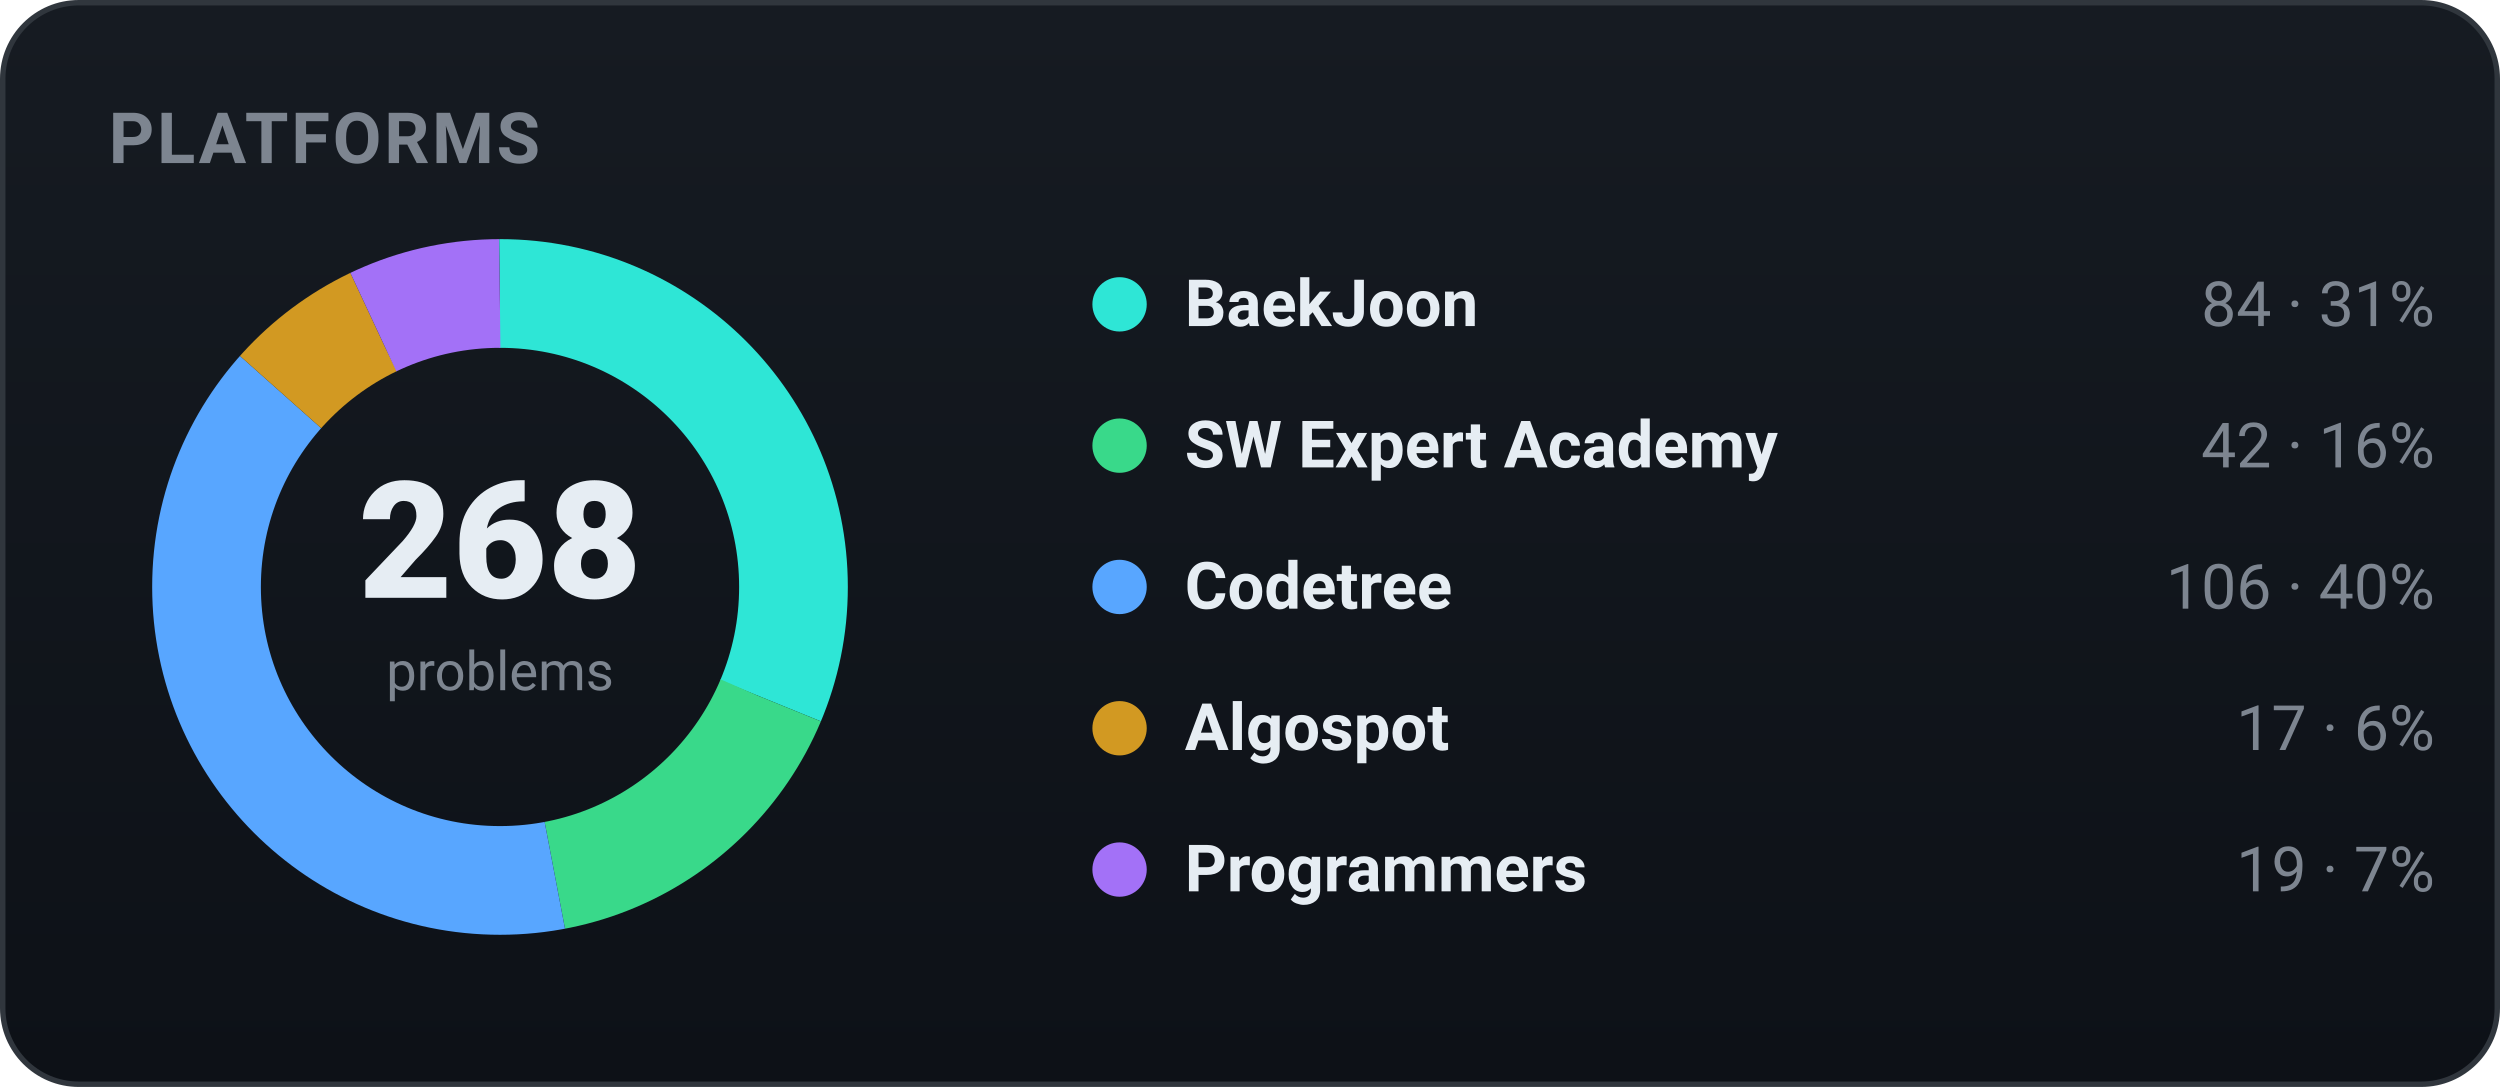
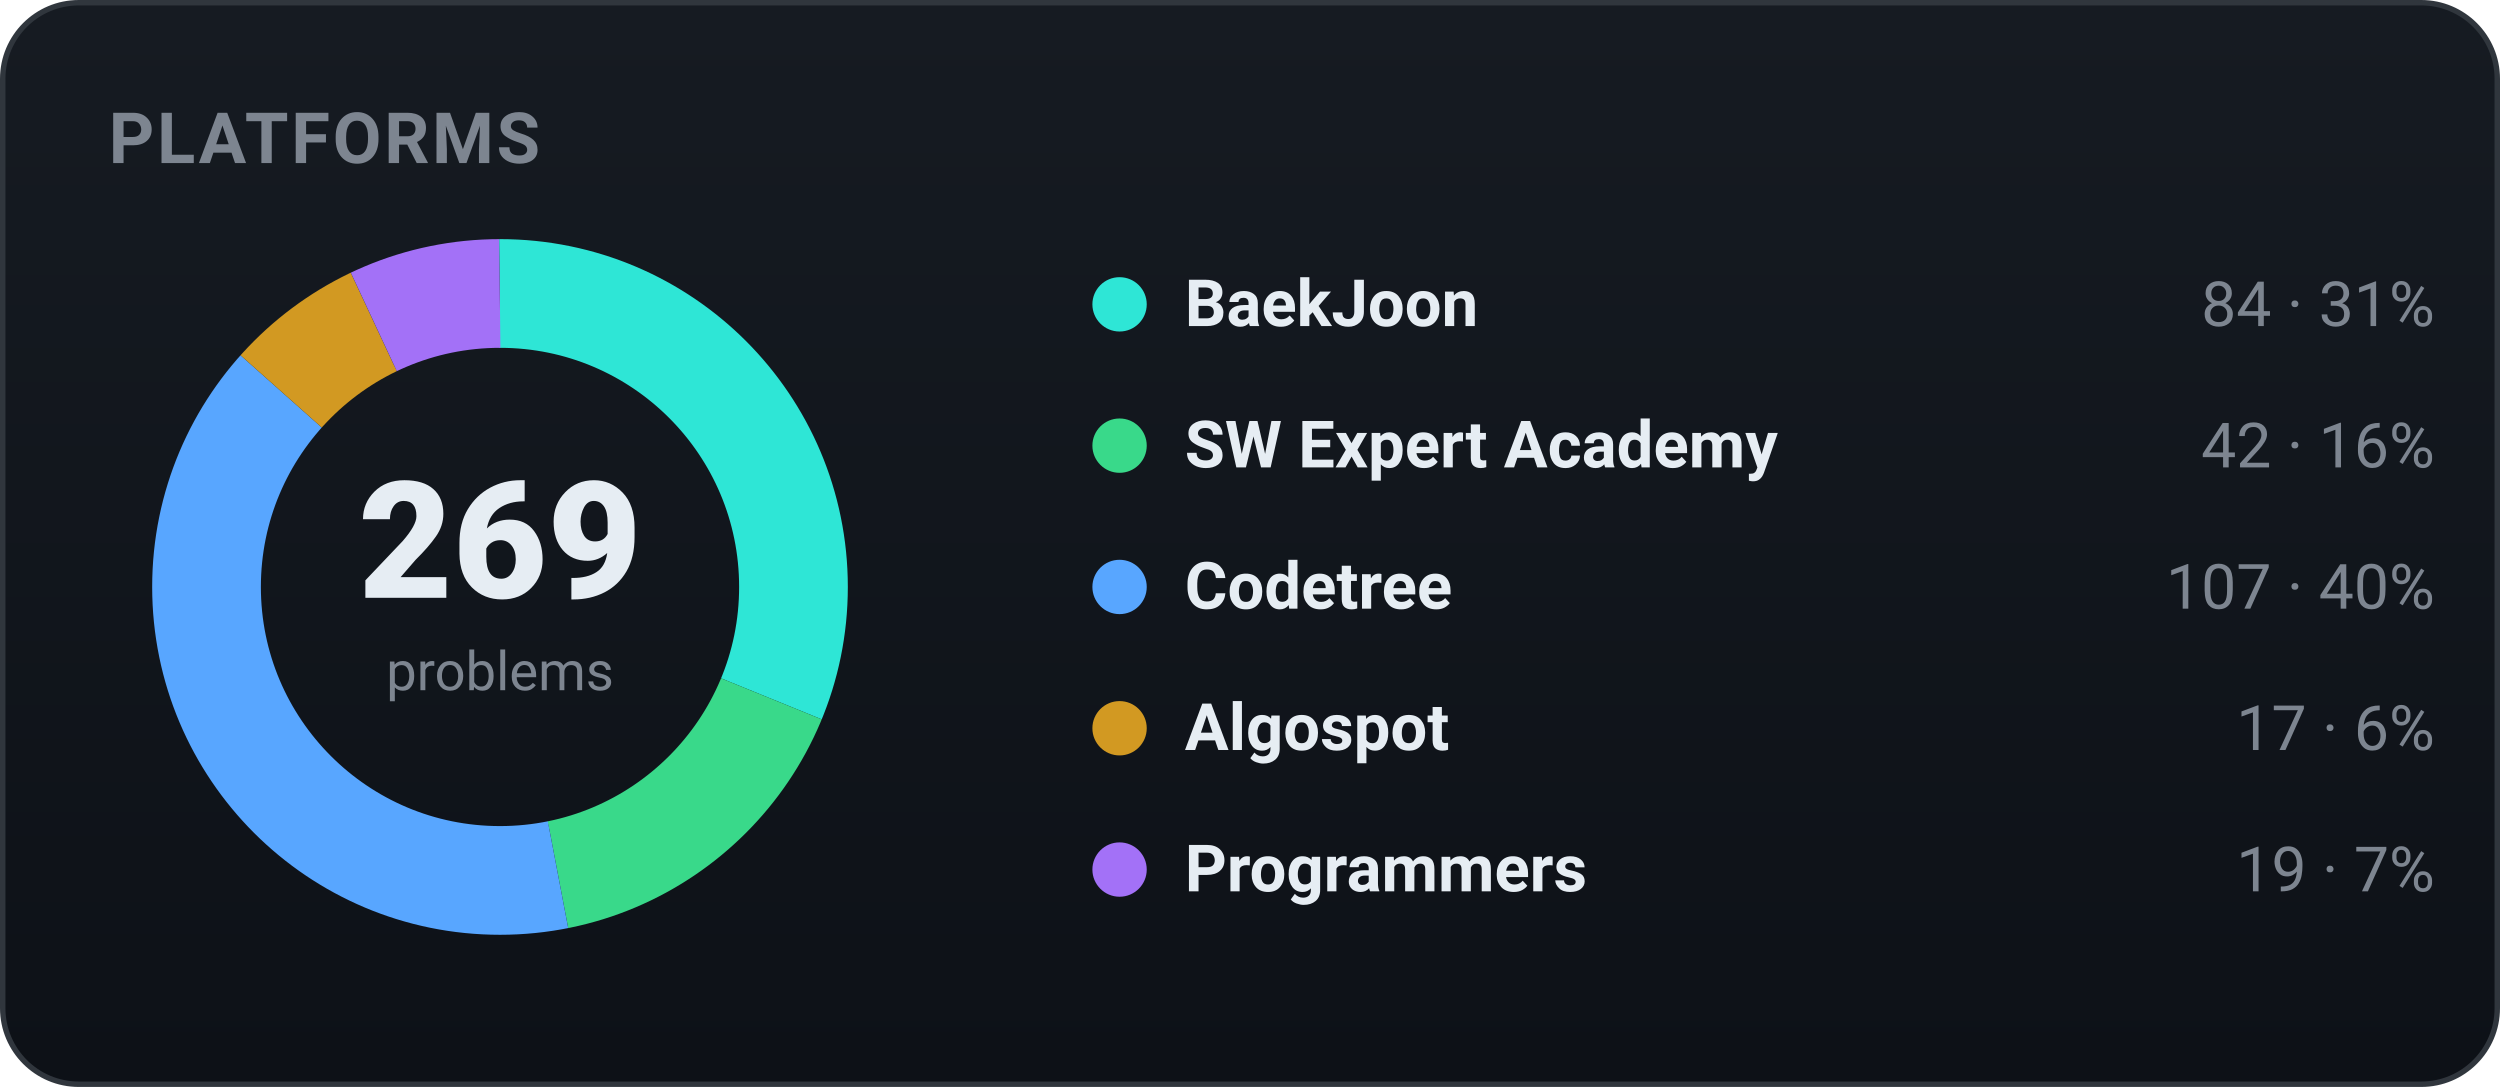
<svg xmlns="http://www.w3.org/2000/svg" width="460" height="200" viewBox="0 0 460 200" role="img" font-family="-apple-system,BlinkMacSystemFont,'Segoe UI',Roboto,'Apple SD Gothic Neo','Malgun Gothic',sans-serif">
  <defs>
    <linearGradient id="bgg" x1="0" y1="0" x2="0" y2="1">
      <stop offset="0" stop-color="#161b22" />
      <stop offset="1" stop-color="#0d1117" />
    </linearGradient>
  </defs>
  <rect x="0.5" y="0.5" width="459" height="199" rx="14" fill="url(#bgg)" stroke="#30363d" />
  <text x="20" y="30" font-family="-apple-system,BlinkMacSystemFont,'Segoe UI',Roboto,'Apple SD Gothic Neo','Malgun Gothic',sans-serif" font-size="13" font-weight="700" fill="#7d8590" letter-spacing="0.5">PLATFORMS</text>
-   <circle cx="92" cy="108" r="54" fill="none" stroke="#2ee6d6" stroke-width="20" stroke-dasharray="106.35 232.95" stroke-dashoffset="-0.00" transform="rotate(-90 92 108)" />
-   <circle cx="92" cy="108" r="54" fill="none" stroke="#39d98a" stroke-width="20" stroke-dasharray="53.17 286.12" stroke-dashoffset="-106.35" transform="rotate(-90 92 108)" />
-   <circle cx="92" cy="108" r="54" fill="none" stroke="#58a6ff" stroke-width="20" stroke-dasharray="134.20 205.09" stroke-dashoffset="-159.52" transform="rotate(-90 92 108)" />
-   <circle cx="92" cy="108" r="54" fill="none" stroke="#d29922" stroke-width="20" stroke-dasharray="21.52 317.77" stroke-dashoffset="-293.72" transform="rotate(-90 92 108)" />
-   <circle cx="92" cy="108" r="54" fill="none" stroke="#a371f7" stroke-width="20" stroke-dasharray="24.05 315.24" stroke-dashoffset="-315.24" transform="rotate(-90 92 108)" />
-   <text x="92" y="110" text-anchor="middle" font-size="30" font-weight="800" fill="#e6edf3">268</text>
+   <circle cx="92" cy="108" r="54" fill="none" stroke="#2ee6d6" stroke-width="20" stroke-dasharray="105.95 233.34" stroke-dashoffset="-0.00" transform="rotate(-90 92 108)" />
+   <circle cx="92" cy="108" r="54" fill="none" stroke="#39d98a" stroke-width="20" stroke-dasharray="52.97 286.32" stroke-dashoffset="-105.95" transform="rotate(-90 92 108)" />
+   <circle cx="92" cy="108" r="54" fill="none" stroke="#58a6ff" stroke-width="20" stroke-dasharray="134.96 204.33" stroke-dashoffset="-158.92" transform="rotate(-90 92 108)" />
+   <circle cx="92" cy="108" r="54" fill="none" stroke="#d29922" stroke-width="20" stroke-dasharray="21.44 317.85" stroke-dashoffset="-293.88" transform="rotate(-90 92 108)" />
+   <circle cx="92" cy="108" r="54" fill="none" stroke="#a371f7" stroke-width="20" stroke-dasharray="23.96 315.33" stroke-dashoffset="-315.33" transform="rotate(-90 92 108)" />
+   <text x="92" y="110" text-anchor="middle" font-size="30" font-weight="800" fill="#e6edf3">269</text>
  <text x="92" y="127" text-anchor="middle" font-size="10" fill="#7d8590">problems</text>
  <circle cx="206" cy="56" r="5" fill="#2ee6d6" />
  <text x="218" y="60" font-size="12" font-weight="600" fill="#e6edf3">BaekJoon</text>
  <text x="448" y="60" text-anchor="end" font-size="11.5" fill="#7d8590">84 · 31%</text>
  <circle cx="206" cy="82" r="5" fill="#39d98a" />
  <text x="218" y="86" font-size="12" font-weight="600" fill="#e6edf3">SW Expert Academy</text>
  <text x="448" y="86" text-anchor="end" font-size="11.5" fill="#7d8590">42 · 16%</text>
  <circle cx="206" cy="108" r="5" fill="#58a6ff" />
  <text x="218" y="112" font-size="12" font-weight="600" fill="#e6edf3">Codetree</text>
-   <text x="448" y="112" text-anchor="end" font-size="11.5" fill="#7d8590">106 · 40%</text>
+   <text x="448" y="112" text-anchor="end" font-size="11.5" fill="#7d8590">107 · 40%</text>
  <circle cx="206" cy="134" r="5" fill="#d29922" />
  <text x="218" y="138" font-size="12" font-weight="600" fill="#e6edf3">Algospot</text>
  <text x="448" y="138" text-anchor="end" font-size="11.5" fill="#7d8590">17 · 6%</text>
  <circle cx="206" cy="160" r="5" fill="#a371f7" />
  <text x="218" y="164" font-size="12" font-weight="600" fill="#e6edf3">Programmers</text>
  <text x="448" y="164" text-anchor="end" font-size="11.5" fill="#7d8590">19 · 7%</text>
</svg>
